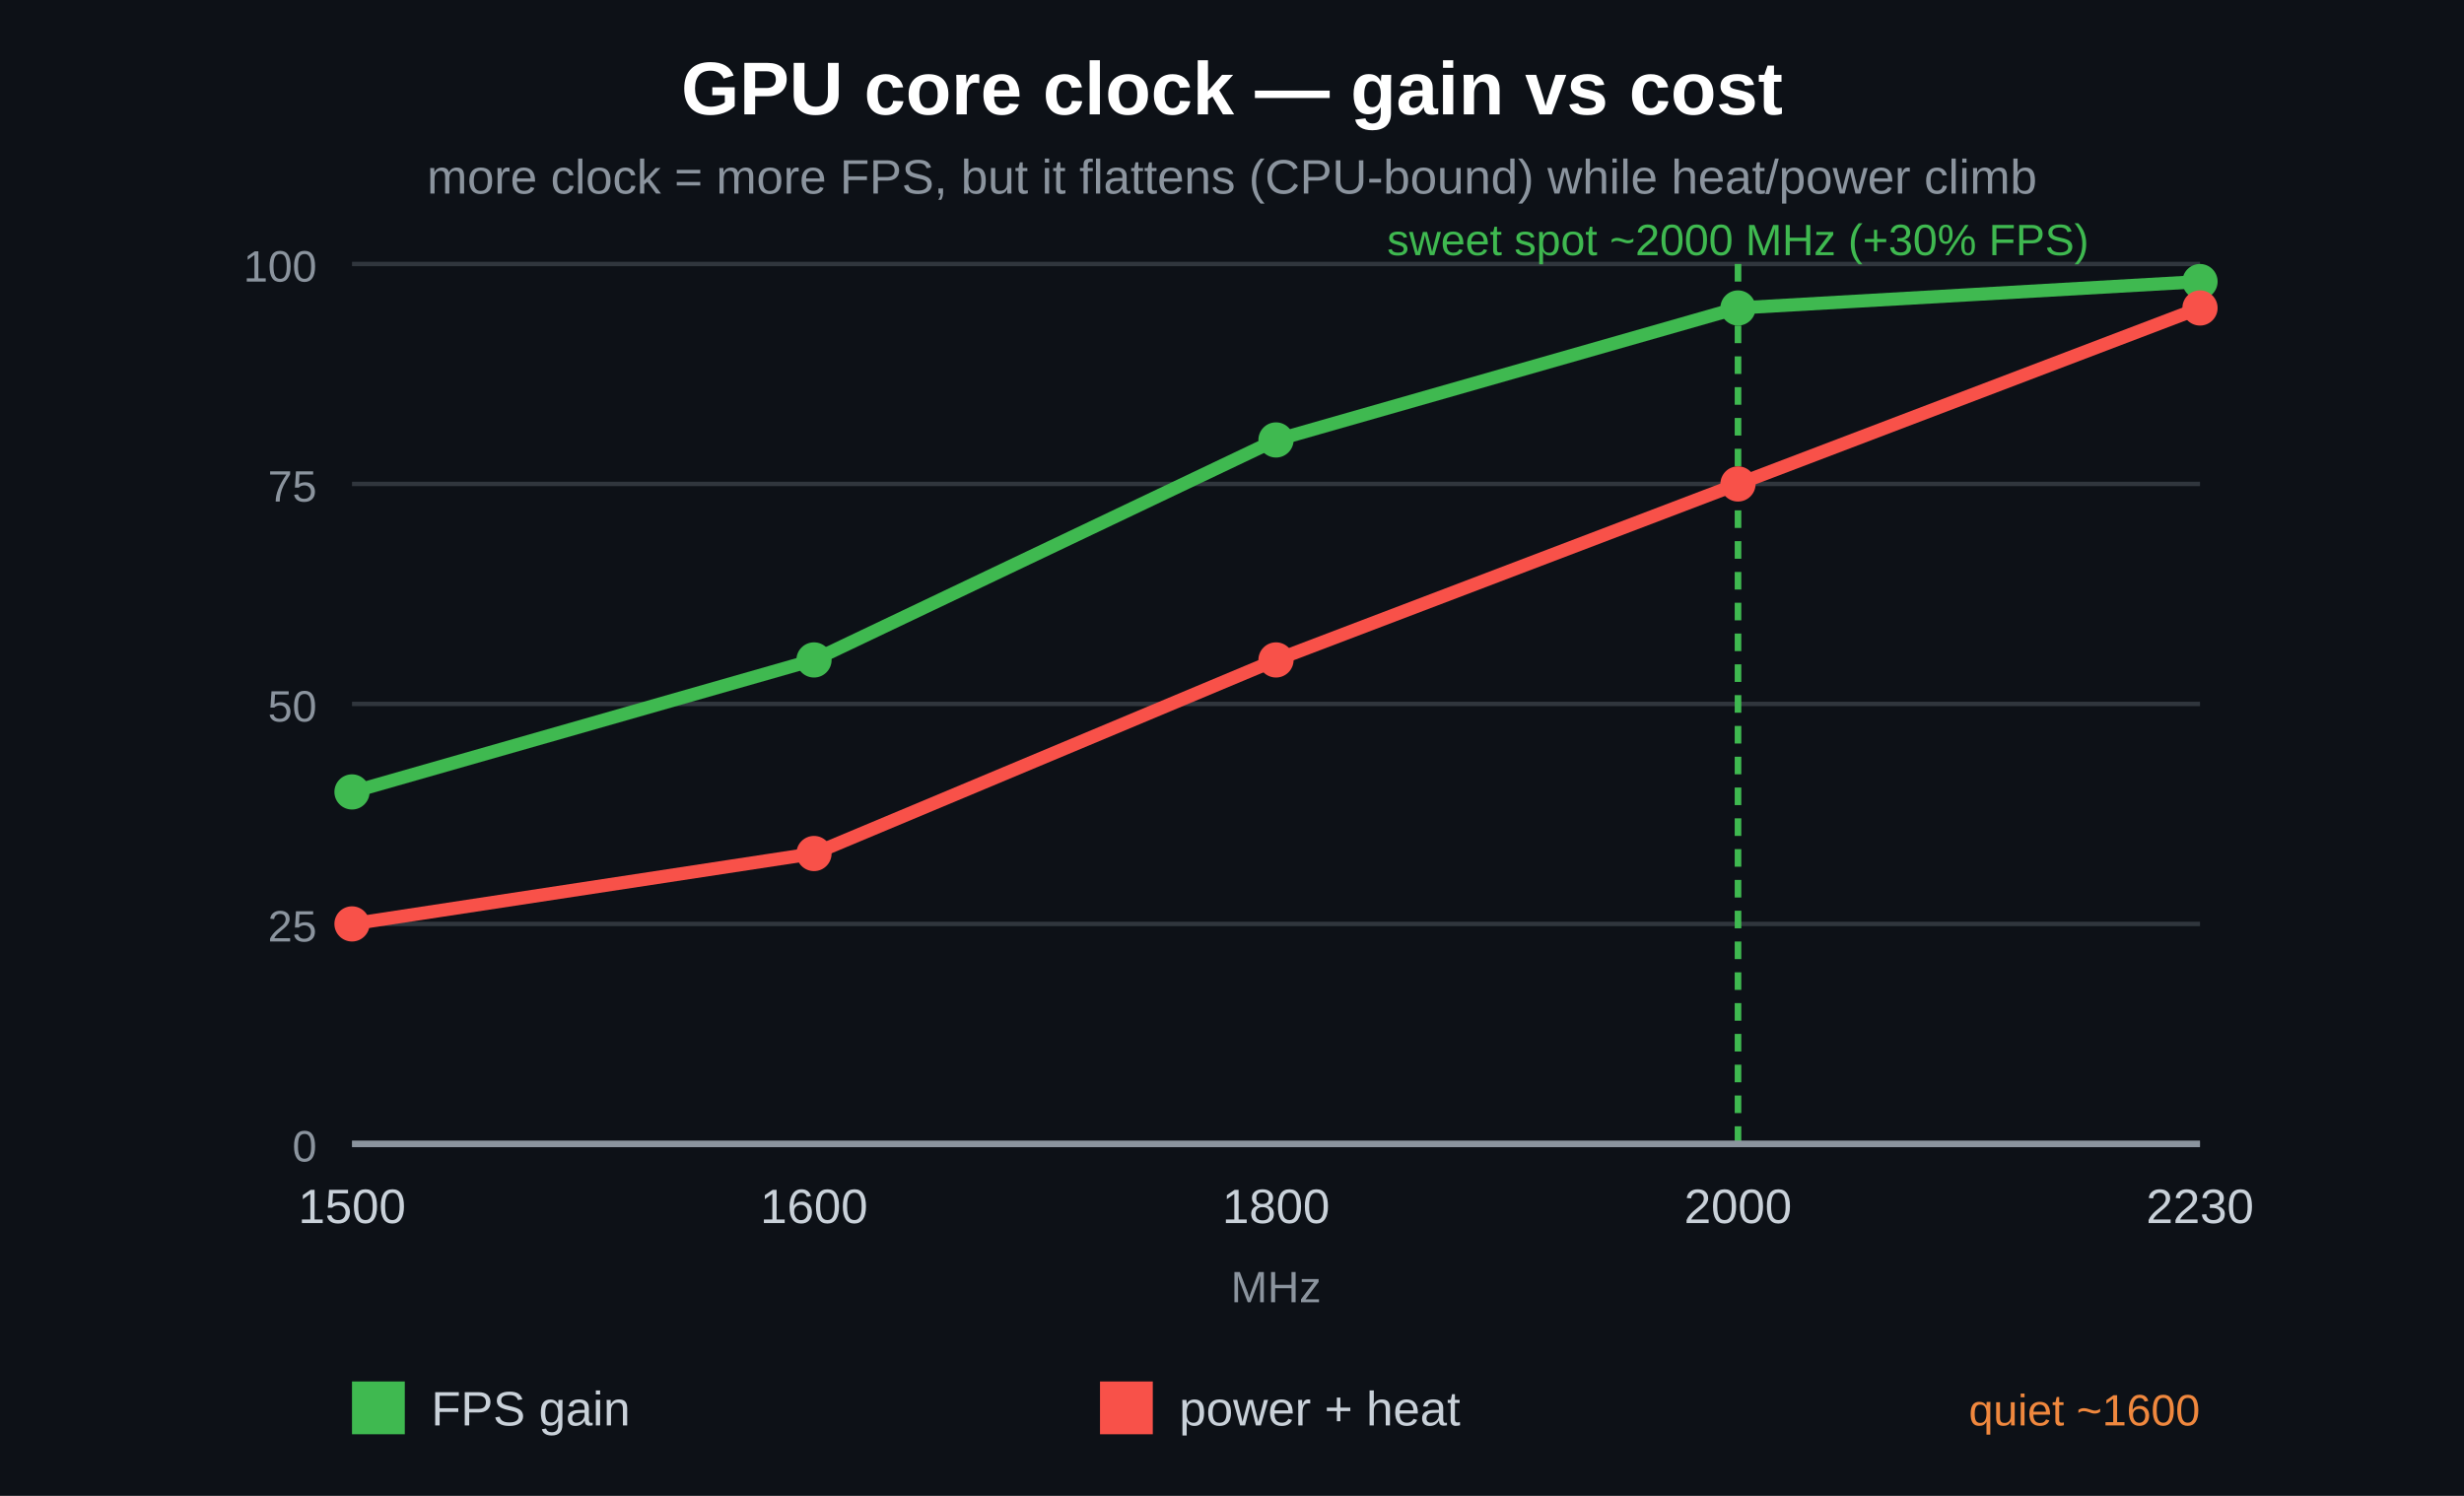
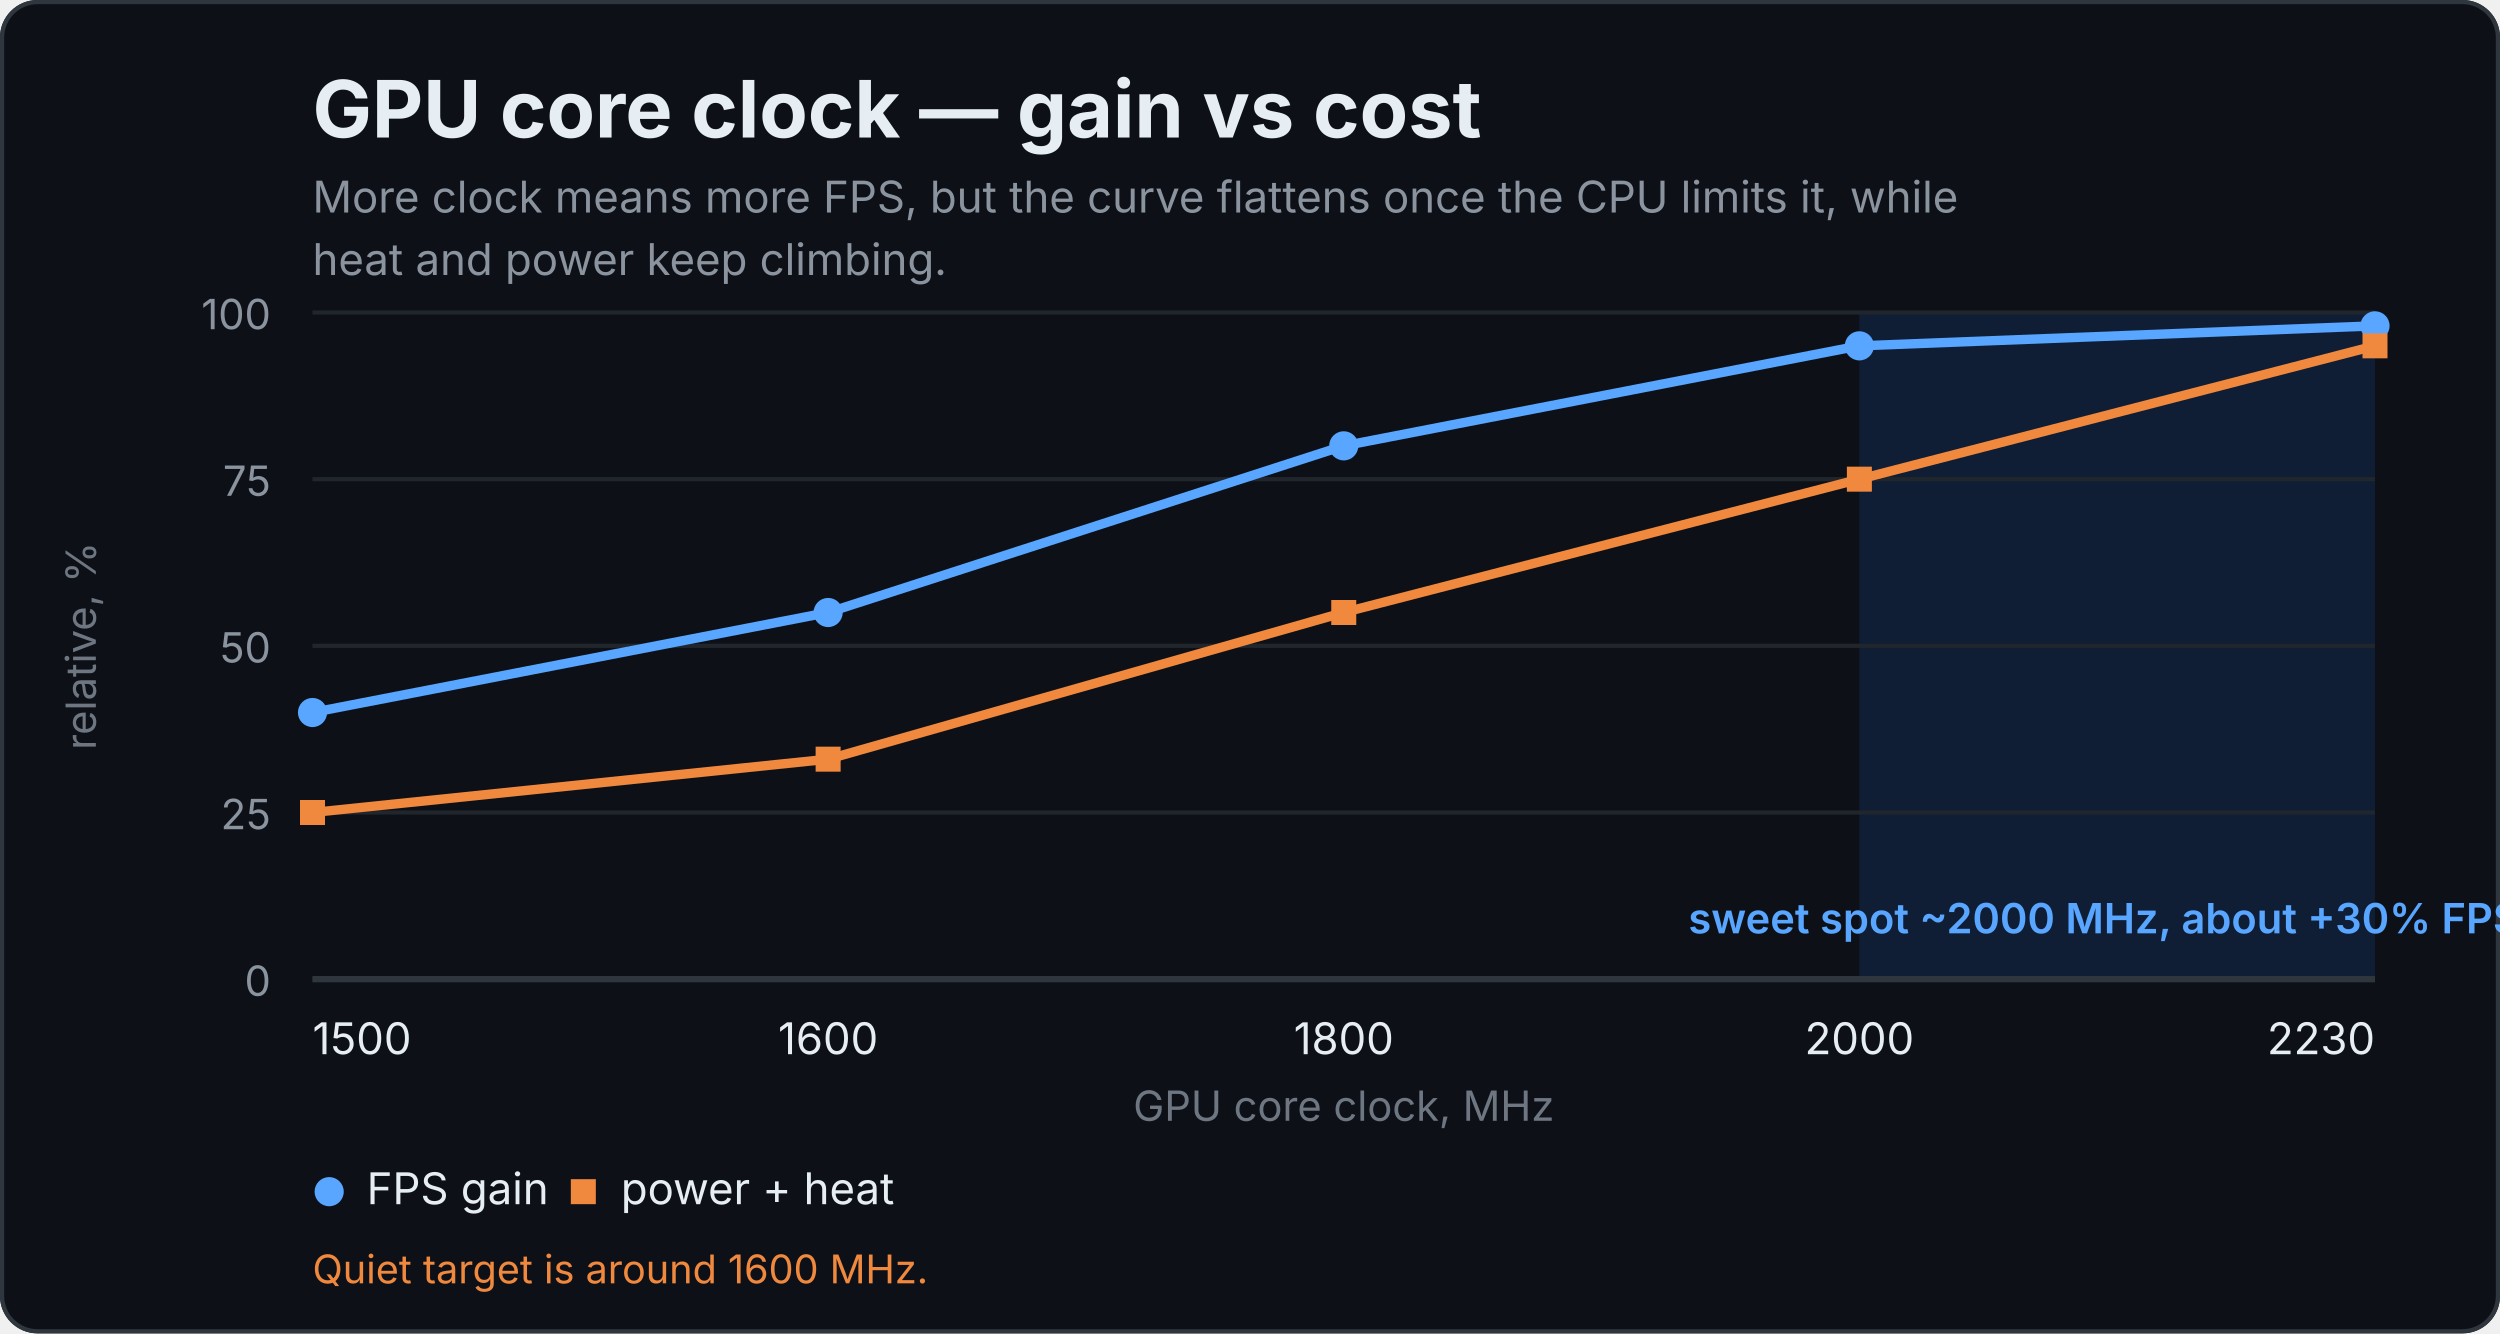
- <svg xmlns="http://www.w3.org/2000/svg" viewBox="0 0 560 340" font-family="Segoe UI,Arial,sans-serif">
-   <rect width="560" height="340" fill="#0d1117" />
-   <text x="280.0" y="26" fill="#fff" font-size="17" font-weight="700" text-anchor="middle">GPU core clock — gain vs cost</text>
-   <text x="280.0" y="44" fill="#8b949e" font-size="11" text-anchor="middle">more clock = more FPS, but it flattens (CPU-bound) while heat/power climb</text>
-   <line x1="80" y1="260.0" x2="500" y2="260.0" stroke="#30363d" stroke-width="1" />
-   <text x="72" y="264.0" fill="#8b949e" font-size="10" text-anchor="end">0</text>
-   <line x1="80" y1="210.0" x2="500" y2="210.0" stroke="#30363d" stroke-width="1" />
-   <text x="72" y="214.0" fill="#8b949e" font-size="10" text-anchor="end">25</text>
-   <line x1="80" y1="160.0" x2="500" y2="160.0" stroke="#30363d" stroke-width="1" />
-   <text x="72" y="164.0" fill="#8b949e" font-size="10" text-anchor="end">50</text>
-   <line x1="80" y1="110.0" x2="500" y2="110.0" stroke="#30363d" stroke-width="1" />
-   <text x="72" y="114.0" fill="#8b949e" font-size="10" text-anchor="end">75</text>
-   <line x1="80" y1="60.0" x2="500" y2="60.0" stroke="#30363d" stroke-width="1" />
-   <text x="72" y="64.0" fill="#8b949e" font-size="10" text-anchor="end">100</text>
-   <line x1="395.0" y1="60" x2="395.0" y2="260" stroke="#3fb950" stroke-width="1.5" stroke-dasharray="4 3" />
-   <line x1="80" y1="260" x2="500" y2="260" stroke="#8b949e" stroke-width="1.5" />
-   <text x="80.0" y="278.0" fill="#c9d1d9" font-size="11" text-anchor="middle">1500</text>
-   <text x="185.0" y="278.0" fill="#c9d1d9" font-size="11" text-anchor="middle">1600</text>
-   <text x="290.0" y="278.0" fill="#c9d1d9" font-size="11" text-anchor="middle">1800</text>
-   <text x="395.0" y="278.0" fill="#c9d1d9" font-size="11" text-anchor="middle">2000</text>
-   <text x="500.0" y="278.0" fill="#c9d1d9" font-size="11" text-anchor="middle">2230</text>
-   <text x="290.0" y="296.0" fill="#8b949e" font-size="10" text-anchor="middle">MHz</text>
-   <polyline points="80.0,180.0 185.0,150.0 290.0,100.0 395.0,70.0 500.0,64.0" fill="none" stroke="#3fb950" stroke-width="3" />
-   <circle cx="80.0" cy="180.0" r="4" fill="#3fb950" />
-   <circle cx="185.0" cy="150.0" r="4" fill="#3fb950" />
-   <circle cx="290.0" cy="100.0" r="4" fill="#3fb950" />
-   <circle cx="395.0" cy="70.0" r="4" fill="#3fb950" />
-   <circle cx="500.0" cy="64.0" r="4" fill="#3fb950" />
-   <polyline points="80.0,210.0 185.0,194.0 290.0,150.0 395.0,110.0 500.0,70.0" fill="none" stroke="#f85149" stroke-width="3" />
-   <circle cx="80.0" cy="210.0" r="4" fill="#f85149" />
-   <circle cx="185.0" cy="194.0" r="4" fill="#f85149" />
-   <circle cx="290.0" cy="150.0" r="4" fill="#f85149" />
-   <circle cx="395.0" cy="110.0" r="4" fill="#f85149" />
-   <circle cx="500.0" cy="70.0" r="4" fill="#f85149" />
-   <rect x="80" y="314" width="12" height="12" fill="#3fb950" />
-   <text x="98" y="324" fill="#c9d1d9" font-size="11">FPS gain</text>
-   <rect x="250" y="314" width="12" height="12" fill="#f85149" />
-   <text x="268" y="324" fill="#c9d1d9" font-size="11">power + heat</text>
-   <text x="395.0" y="58.0" fill="#3fb950" font-size="10" text-anchor="middle">sweet spot ~2000 MHz (+30% FPS)</text>
-   <text x="500" y="324" fill="#f0883e" font-size="10" text-anchor="end">quiet ~1600</text>
+ <svg xmlns="http://www.w3.org/2000/svg" width="1200" height="640" viewBox="0 0 1200 640" role="img" aria-labelledby="t-gpu-clock-tradeoff d-gpu-clock-tradeoff" font-family="-apple-system, BlinkMacSystemFont, Segoe UI, sans-serif">
+   <rect width="1200" height="640" rx="18" fill="#0d1117" />
+   <rect x="1" y="1" width="1198" height="638" rx="17" fill="none" stroke="#30363d" stroke-width="2" />
+   <text x="150" y="66" font-size="38" font-weight="700" fill="#e6edf3">GPU core clock — gain vs cost</text>
+   <text x="150" y="102" font-size="21" fill="#8b949e">More clock means more FPS, but the curve flattens once the CPU limits it, while</text>
+   <text x="150" y="132" font-size="21" fill="#8b949e">heat and power keep climbing.</text>
+   <rect x="892.5" y="150" width="247.5" height="320" fill="#1f6feb" opacity="0.14" />
+   <text x="1010" y="448" text-anchor="middle" font-size="20" font-weight="600" fill="#58a6ff">sweet spot ~2000 MHz, about +30% FPS</text>
+   <line x1="150" y1="470" x2="1140" y2="470" stroke="#21262d" stroke-width="2" />
+   <text x="130" y="478" text-anchor="end" font-size="20" fill="#8b949e">0</text>
+   <line x1="150" y1="390" x2="1140" y2="390" stroke="#21262d" stroke-width="2" />
+   <text x="130" y="398" text-anchor="end" font-size="20" fill="#8b949e">25</text>
+   <line x1="150" y1="310" x2="1140" y2="310" stroke="#21262d" stroke-width="2" />
+   <text x="130" y="318" text-anchor="end" font-size="20" fill="#8b949e">50</text>
+   <line x1="150" y1="230" x2="1140" y2="230" stroke="#21262d" stroke-width="2" />
+   <text x="130" y="238" text-anchor="end" font-size="20" fill="#8b949e">75</text>
+   <line x1="150" y1="150" x2="1140" y2="150" stroke="#21262d" stroke-width="2" />
+   <text x="130" y="158" text-anchor="end" font-size="20" fill="#8b949e">100</text>
+   <text transform="translate(46 310) rotate(-90)" text-anchor="middle" font-size="20" fill="#6e7681">relative, %</text>
+   <polyline points="150,342 397.5,294 645,214 892.5,166 1140,156.4" fill="none" stroke="#58a6ff" stroke-width="4.5" stroke-linejoin="round" stroke-linecap="round" />
+   <circle cx="150" cy="342" r="7" fill="#58a6ff" />
+   <circle cx="397.5" cy="294" r="7" fill="#58a6ff" />
+   <circle cx="645" cy="214" r="7" fill="#58a6ff" />
+   <circle cx="892.5" cy="166" r="7" fill="#58a6ff" />
+   <circle cx="1140" cy="156.4" r="7" fill="#58a6ff" />
+   <polyline points="150,390 397.5,364.4 645,294 892.5,230 1140,166" fill="none" stroke="#f0883e" stroke-width="4.5" stroke-linejoin="round" stroke-linecap="round" />
+   <rect x="144" y="384" width="12" height="12" fill="#f0883e" />
+   <rect x="391.5" y="358.4" width="12" height="12" fill="#f0883e" />
+   <rect x="639" y="288" width="12" height="12" fill="#f0883e" />
+   <rect x="886.5" y="224" width="12" height="12" fill="#f0883e" />
+   <rect x="1134" y="160" width="12" height="12" fill="#f0883e" />
+   <line x1="150" y1="470" x2="1140" y2="470" stroke="#30363d" stroke-width="3" />
+   <text x="150" y="506" text-anchor="start" font-size="21" fill="#e6edf3">1500</text>
+   <text x="397.5" y="506" text-anchor="middle" font-size="21" fill="#e6edf3">1600</text>
+   <text x="645" y="506" text-anchor="middle" font-size="21" fill="#e6edf3">1800</text>
+   <text x="892.5" y="506" text-anchor="middle" font-size="21" fill="#e6edf3">2000</text>
+   <text x="1140" y="506" text-anchor="end" font-size="21" fill="#e6edf3">2230</text>
+   <text x="645" y="538" text-anchor="middle" font-size="20" fill="#6e7681">GPU core clock, MHz</text>
+   <circle cx="158" cy="572" r="7" fill="#58a6ff" />
+   <text x="176" y="578" font-size="21" fill="#e6edf3">FPS gain</text>
+   <rect x="274" y="566" width="12" height="12" fill="#f0883e" />
+   <text x="298" y="578" font-size="21" fill="#e6edf3">power + heat</text>
+   <text x="150" y="616" font-size="19" fill="#f0883e">Quiet target is around 1600 MHz.</text>
</svg>
